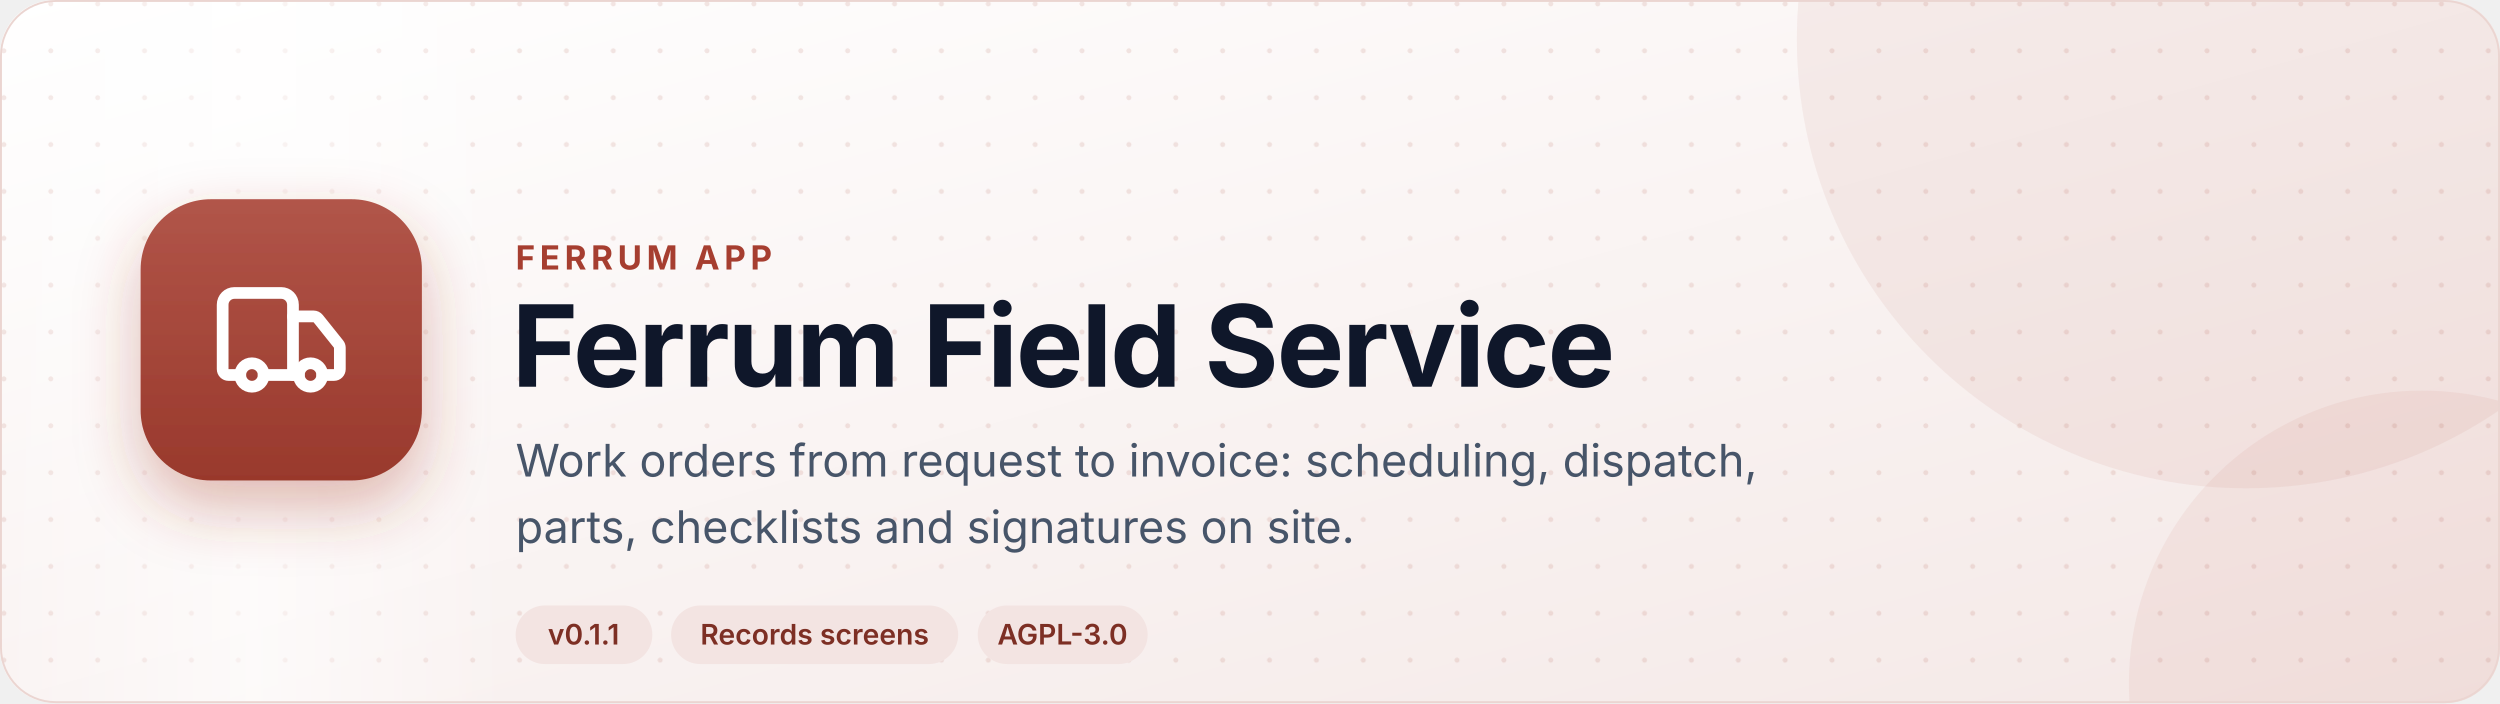
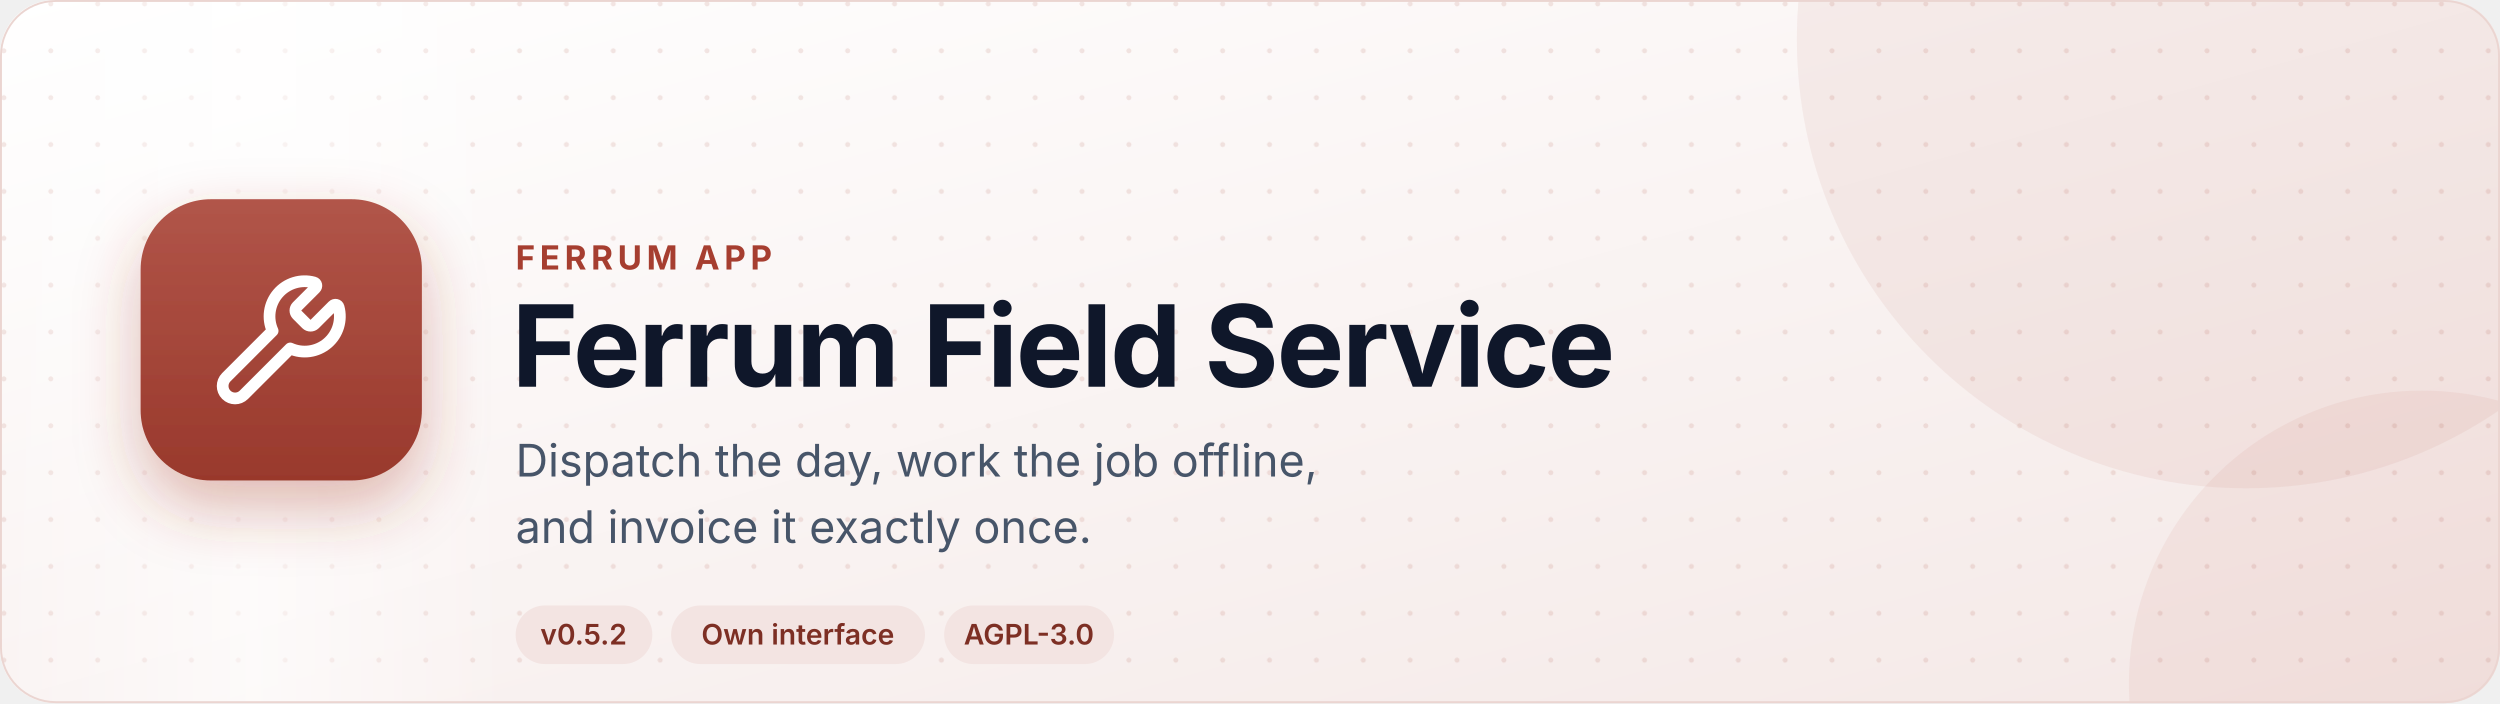
- <svg xmlns="http://www.w3.org/2000/svg" width="1280" height="360" viewBox="0 0 1280 360" role="img" aria-label="Ferrum Field Service: Work orders from request to invoice: scheduling, dispatch, parts, checklists and signatures on site.">
+ <svg xmlns="http://www.w3.org/2000/svg" width="1280" height="360" viewBox="0 0 1280 360" role="img" aria-label="Ferrum Field Service: Dispatch the day, work the job offline, and invoice it exactly once.">
  <defs>
    <linearGradient id="bg" x1="0" y1="0" x2="1" y2="1">
      <stop offset="0" stop-color="#ffffff" />
      <stop offset="1" stop-color="#f4e8e6" />
    </linearGradient>
    <linearGradient id="sheen" x1="0" y1="0" x2="1" y2="0">
      <stop offset="0" stop-color="#fff" stop-opacity="0" />
      <stop offset="0.5" stop-color="#fff" stop-opacity="0.6" />
      <stop offset="1" stop-color="#fff" stop-opacity="0" />
    </linearGradient>
    <linearGradient id="tile" x1="0" y1="0" x2="0" y2="1">
      <stop offset="0" stop-color="#b15549" />
      <stop offset="1" stop-color="#99392c" />
    </linearGradient>
    <pattern id="dots" width="24" height="24" patternUnits="userSpaceOnUse">
      <circle cx="2" cy="2" r="1.3" fill="#a63e30" fill-opacity="0.12" />
    </pattern>
    <filter id="shadow" x="-30%" y="-30%" width="160%" height="170%">
      <feDropShadow dx="0" dy="14" stdDeviation="16" flood-color="#a63e30" flood-opacity="0.35" />
    </filter>
    <clipPath id="card">
      <rect width="1280" height="360" rx="28" />
    </clipPath>
    <style>
      text { font-family: Inter, "Segoe UI", system-ui, -apple-system, Roboto, "Helvetica Neue", Arial, sans-serif; }
      .sheen { animation: sweep 9s ease-in-out infinite; }
      .tile { animation: float 7s ease-in-out infinite; }
      @keyframes sweep { 0% { transform: translateX(-480px) skewX(-18deg); } 60%, 100% { transform: translateX(1760px) skewX(-18deg); } }
      @keyframes float { 0%, 100% { transform: translateY(0); } 50% { transform: translateY(-7px); } }
      @media (prefers-reduced-motion: reduce) { .sheen, .tile { animation: none; } }
    </style>
  </defs>
  <g clip-path="url(#card)">
    <rect width="1280" height="360" fill="url(#bg)" />
    <rect width="1280" height="360" fill="url(#dots)" />
    <circle cx="1150" cy="20" r="230" fill="#a63e30" fill-opacity="0.07" />
    <circle cx="1240" cy="350" r="150" fill="#a63e30" fill-opacity="0.06" />
    <rect class="sheen" x="0" y="-60" width="260" height="480" fill="url(#sheen)" />
  </g>
  <rect x="0.5" y="0.5" width="1279" height="359" rx="28" fill="none" stroke="#ebd5d1" />
  <g class="tile">
    <g transform="translate(72 102)" filter="url(#shadow)">
      <rect width="144" height="144" rx="36" fill="url(#tile)" />
      <g transform="translate(36 36) scale(3)" fill="none" stroke="#fff" stroke-width="2" stroke-linecap="round" stroke-linejoin="round">
-         <path d="M14 18V6a2 2 0 0 0-2-2H4a2 2 0 0 0-2 2v11a1 1 0 0 0 1 1h2" />
-         <path d="M15 18H9" />
-         <path d="M19 18h2a1 1 0 0 0 1-1v-3.65a1 1 0 0 0-.22-.624l-3.48-4.35A1 1 0 0 0 17.52 8H14" />
-         <circle cx="17" cy="18" r="2" />
-         <circle cx="7" cy="18" r="2" />
+         <path d="M14.7 6.3a1 1 0 0 0 0 1.4l1.6 1.6a1 1 0 0 0 1.4 0l3.106-3.105c.32-.322.863-.22.983.218a6 6 0 0 1-8.259 7.057l-7.91 7.91a1 1 0 0 1-2.999-3l7.91-7.91a6 6 0 0 1 7.057-8.259c.438.12.54.662.219.984z" />
      </g>
    </g>
  </g>
  <text x="264" y="138" font-size="17" font-weight="700" fill="#a63e30" letter-spacing="2.4">FERRUM APP</text>
  <text x="262" y="198" font-size="58" font-weight="750" fill="#0f172a" letter-spacing="-1">Ferrum Field Service</text>
-   <text x="264" y="244" font-size="23" fill="#475569">Work orders from request to invoice: scheduling, dispatch,</text>
-   <text x="264" y="278" font-size="23" fill="#475569">parts, checklists and signatures on site.</text>
+   <text x="264" y="244" font-size="23" fill="#475569">Dispatch the day, work the job offline,</text>
+   <text x="264" y="278" font-size="23" fill="#475569">and invoice it exactly once.</text>
  <g>
    <rect x="264" y="310" width="70" height="30" rx="15" fill="#f3e4e2" />
-     <text x="298.8" y="330" font-size="14.5" font-weight="600" fill="#7d2f24" text-anchor="middle">v0.1.1</text>
+     <text x="298.8" y="330" font-size="14.5" font-weight="600" fill="#7d2f24" text-anchor="middle">v0.5.2</text>
  </g>
  <g>
-     <rect x="343.6" y="310" width="147" height="30" rx="15" fill="#f3e4e2" />
-     <text x="417.1" y="330" font-size="14.5" font-weight="600" fill="#7d2f24" text-anchor="middle">Records screens</text>
+     <rect x="343.6" y="310" width="130" height="30" rx="15" fill="#f3e4e2" />
+     <text x="408.5" y="330" font-size="14.5" font-weight="600" fill="#7d2f24" text-anchor="middle">Own interface</text>
  </g>
  <g>
-     <rect x="500.6" y="310" width="87" height="30" rx="15" fill="#f3e4e2" />
-     <text x="544.0" y="330" font-size="14.5" font-weight="600" fill="#7d2f24" text-anchor="middle">AGPL-3.0</text>
+     <rect x="483.4" y="310" width="87" height="30" rx="15" fill="#f3e4e2" />
+     <text x="526.8" y="330" font-size="14.5" font-weight="600" fill="#7d2f24" text-anchor="middle">AGPL-3.0</text>
  </g>
</svg>
